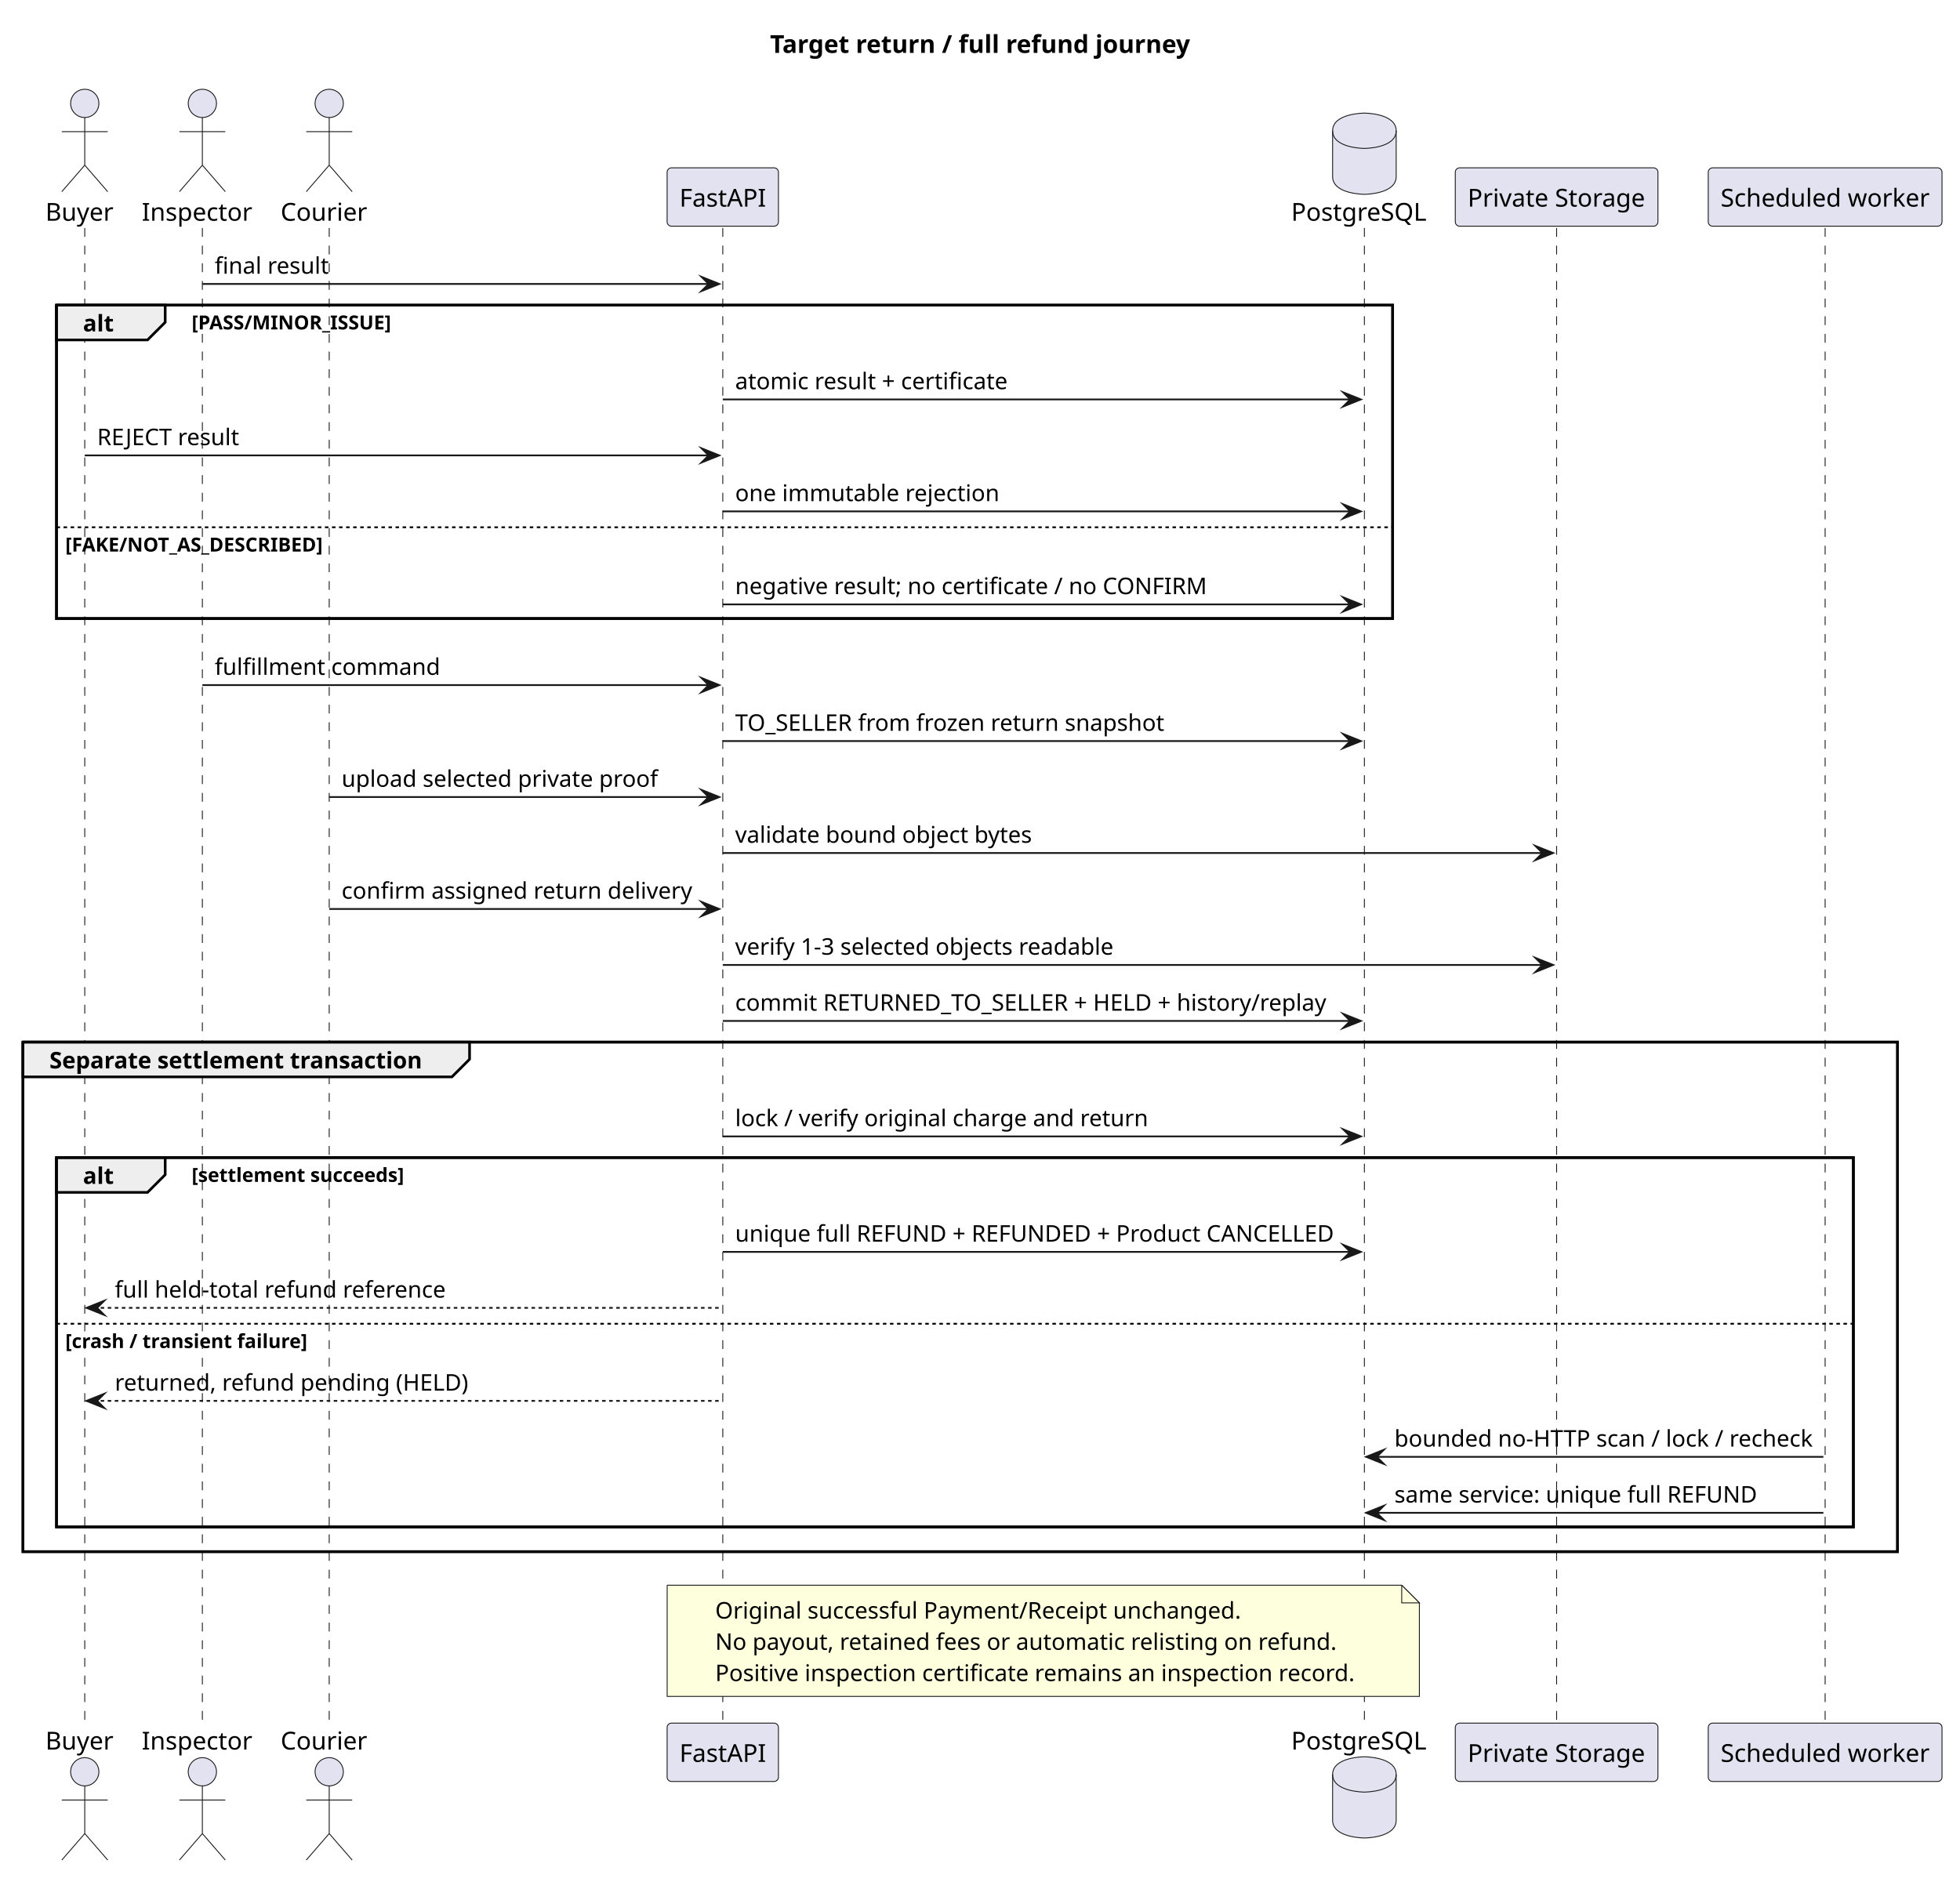
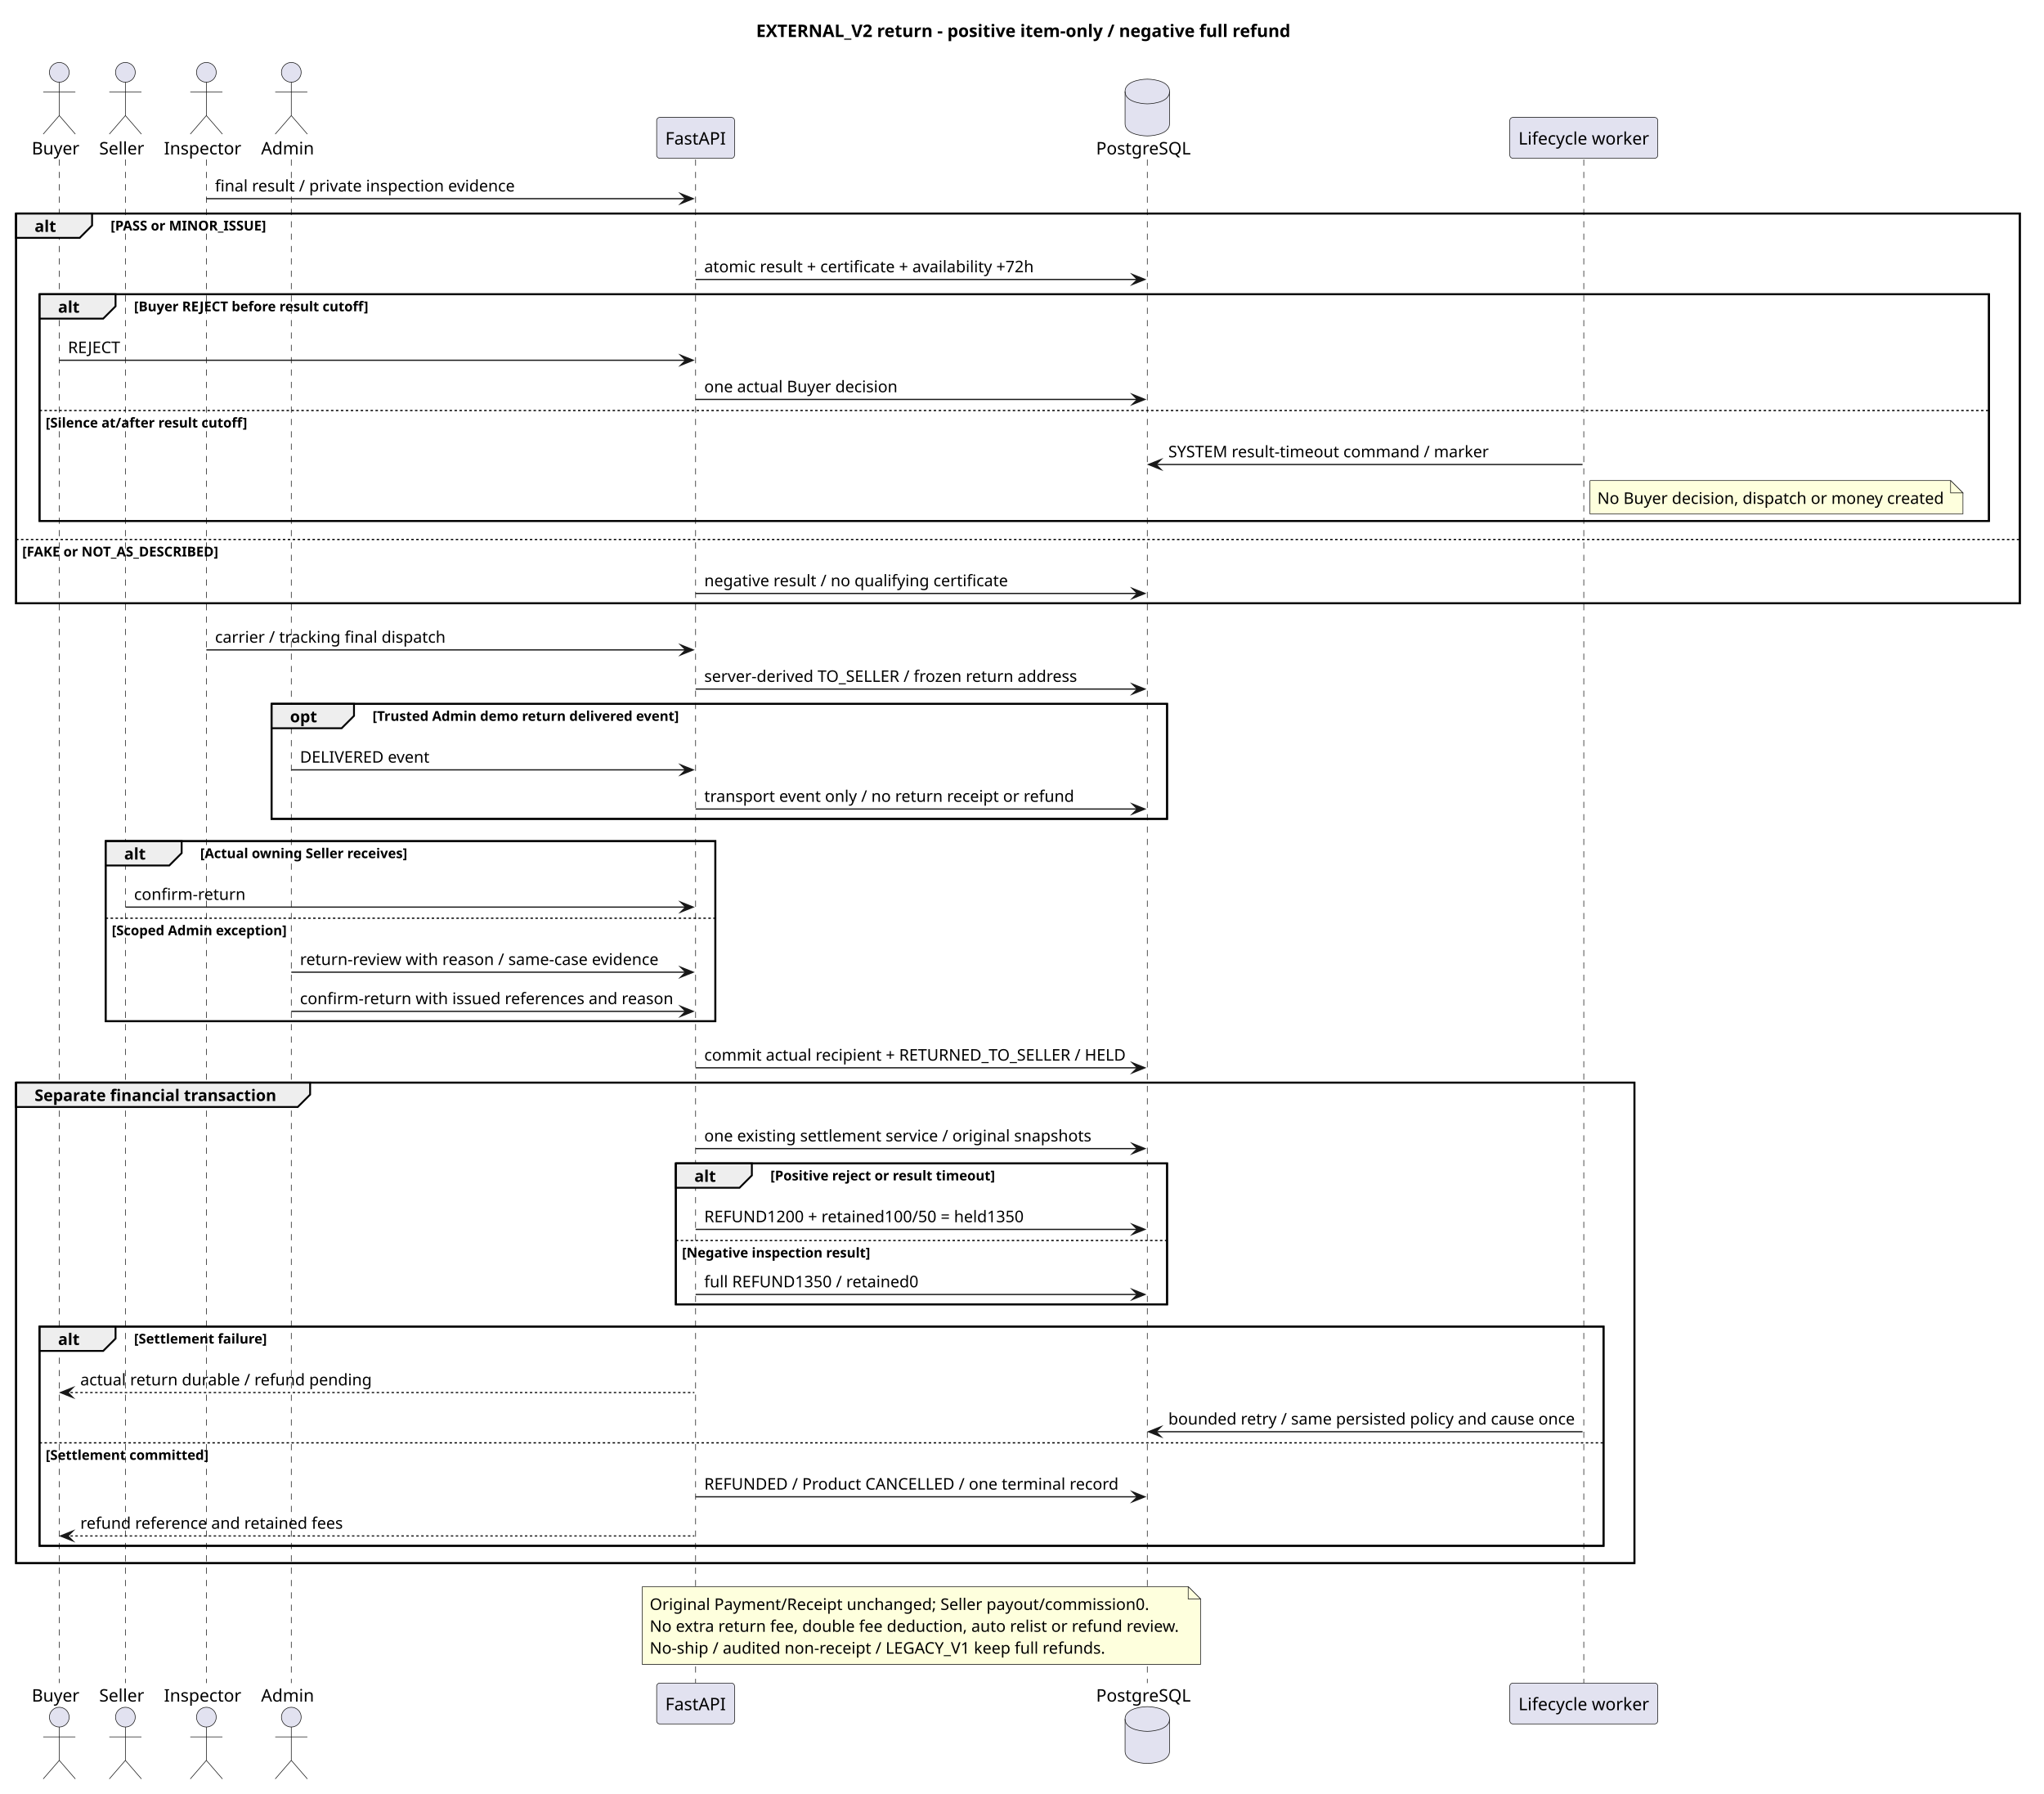
- <svg xmlns="http://www.w3.org/2000/svg" version="1.1" data-diagram-type="SEQUENCE" style="width:1110px;height:1066px;background:#FFFFFF;" width="1110px" height="1066px" viewBox="0 0 1110 1066" zoomAndPan="magnify" preserveAspectRatio="none" contentStyleType="text/css">
+ <svg xmlns="http://www.w3.org/2000/svg" version="1.1" data-diagram-type="SEQUENCE" style="width:1655px;height:1452px;background:#FFFFFF;" width="1655px" height="1452px" viewBox="0 0 1655 1452" zoomAndPan="magnify" preserveAspectRatio="none" contentStyleType="text/css">
  <defs />
  <g font-family="sans-serif" lengthAdjust="spacing">
    <g class="title" data-source-line="1">
-       <text x="436.089" y="29.966" fill="#000" font-size="14" textLength="236.634" font-weight="700">Target return / full refund journey</text>
+       <text x="612.224" y="29.966" fill="#000" font-size="14" textLength="428.979" font-weight="700">EXTERNAL_V2 return - positive item-only / negative full refund</text>
    </g>
-     <rect x="32" y="172.842" width="756.694" height="177.512" fill="none" style="stroke:#000;stroke-width:1.5;" />
-     <rect x="13" y="590.296" width="1061.619" height="288.63" fill="none" style="stroke:#000;stroke-width:1.5;" />
-     <rect x="32" y="655.708" width="1017.619" height="209.218" fill="none" style="stroke:#000;stroke-width:1.5;" />
+     <rect x="13" y="172.842" width="1622.427" height="315.612" fill="none" style="stroke:#000;stroke-width:1.5;" />
+     <rect x="32" y="238.254" width="1578.427" height="183.512" fill="none" style="stroke:#000;stroke-width:1.5;" />
+     <rect x="219.859" y="569.866" width="725.1" height="93.118" fill="none" style="stroke:#000;stroke-width:1.5;" />
+     <rect x="85.527" y="680.984" width="493.688" height="145.806" fill="none" style="stroke:#000;stroke-width:1.5;" />
+     <rect x="13" y="876.496" width="1310.366" height="389.024" fill="none" style="stroke:#000;stroke-width:1.5;" />
+     <rect x="547.215" y="941.908" width="397.744" height="114.1" fill="none" style="stroke:#000;stroke-width:1.5;" />
+     <rect x="32" y="1074.008" width="1266.366" height="177.512" fill="none" style="stroke:#000;stroke-width:1.5;" />
    <g>
-       <rect x="44.5" y="129.136" width="8" height="846.908" fill="#000" fill-opacity="0" />
-       <line x1="48" y1="129.136" x2="48" y2="976.044" style="stroke:#181818;stroke-width:0.5;stroke-dasharray:5,5;" />
+       <rect x="44.5" y="129.136" width="8" height="1233.502" fill="#000" fill-opacity="0" />
+       <line x1="48" y1="129.136" x2="48" y2="1362.638" style="stroke:#181818;stroke-width:0.5;stroke-dasharray:5,5;" />
    </g>
    <g>
-       <rect x="111.103" y="129.136" width="8" height="846.908" fill="#000" fill-opacity="0" />
-       <line x1="114.603" y1="129.136" x2="114.603" y2="976.044" style="stroke:#181818;stroke-width:0.5;stroke-dasharray:5,5;" />
+       <rect x="98.027" y="129.136" width="8" height="1233.502" fill="#000" fill-opacity="0" />
+       <line x1="101.527" y1="129.136" x2="101.527" y2="1362.638" style="stroke:#181818;stroke-width:0.5;stroke-dasharray:5,5;" />
    </g>
    <g>
-       <rect x="182.942" y="129.136" width="8" height="846.908" fill="#000" fill-opacity="0" />
-       <line x1="186.442" y1="129.136" x2="186.442" y2="976.044" style="stroke:#181818;stroke-width:0.5;stroke-dasharray:5,5;" />
+       <rect x="163.587" y="129.136" width="8" height="1233.502" fill="#000" fill-opacity="0" />
+       <line x1="167.087" y1="129.136" x2="167.087" y2="1362.638" style="stroke:#181818;stroke-width:0.5;stroke-dasharray:5,5;" />
    </g>
    <g>
-       <rect x="405.829" y="129.136" width="8" height="846.908" fill="#000" fill-opacity="0" />
-       <line x1="409.329" y1="129.136" x2="409.329" y2="976.044" style="stroke:#181818;stroke-width:0.5;stroke-dasharray:5,5;" />
+       <rect x="232.359" y="129.136" width="8" height="1233.502" fill="#000" fill-opacity="0" />
+       <line x1="235.859" y1="129.136" x2="235.859" y2="1362.638" style="stroke:#181818;stroke-width:0.5;stroke-dasharray:5,5;" />
    </g>
    <g>
-       <rect x="769.194" y="129.136" width="8" height="846.908" fill="#000" fill-opacity="0" />
-       <line x1="772.694" y1="129.136" x2="772.694" y2="976.044" style="stroke:#181818;stroke-width:0.5;stroke-dasharray:5,5;" />
+       <rect x="559.715" y="129.136" width="8" height="1233.502" fill="#000" fill-opacity="0" />
+       <line x1="563.215" y1="129.136" x2="563.215" y2="1362.638" style="stroke:#181818;stroke-width:0.5;stroke-dasharray:5,5;" />
    </g>
    <g>
-       <rect x="878.052" y="129.136" width="8" height="846.908" fill="#000" fill-opacity="0" />
-       <line x1="881.552" y1="129.136" x2="881.552" y2="976.044" style="stroke:#181818;stroke-width:0.5;stroke-dasharray:5,5;" />
+       <rect x="925.459" y="129.136" width="8" height="1233.502" fill="#000" fill-opacity="0" />
+       <line x1="928.959" y1="129.136" x2="928.959" y2="1362.638" style="stroke:#181818;stroke-width:0.5;stroke-dasharray:5,5;" />
    </g>
    <g>
-       <rect x="1030.119" y="129.136" width="8" height="846.908" fill="#000" fill-opacity="0" />
-       <line x1="1033.619" y1="129.136" x2="1033.619" y2="976.044" style="stroke:#181818;stroke-width:0.5;stroke-dasharray:5,5;" />
+       <rect x="1278.866" y="129.136" width="8" height="1233.502" fill="#000" fill-opacity="0" />
+       <line x1="1282.366" y1="129.136" x2="1282.366" y2="1362.638" style="stroke:#181818;stroke-width:0.5;stroke-dasharray:5,5;" />
    </g>
    <text x="25.715" y="125.034" fill="#000" font-size="14" textLength="38.57">Buyer</text>
    <ellipse cx="48" cy="58.568" rx="8" ry="8" fill="#E2E2F0" style="stroke:#181818;stroke-width:0.5;" />
    <path d="M48,66.568 L48,93.568 M35,74.568 L61,74.568 M48,93.568 L35,108.568 M48,93.568 L61,108.568" style="stroke:#181818;stroke-width:0.5;" fill="none" />
-     <text x="80.285" y="125.034" fill="#000" font-size="14" textLength="62.636">Inspector</text>
-     <ellipse cx="114.603" cy="58.568" rx="8" ry="8" fill="#E2E2F0" style="stroke:#181818;stroke-width:0.5;" />
-     <path d="M114.603,66.568 L114.603,93.568 M101.603,74.568 L127.603,74.568 M114.603,93.568 L101.603,108.568 M114.603,93.568 L127.603,108.568" style="stroke:#181818;stroke-width:0.5;" fill="none" />
-     <text x="158.921" y="125.034" fill="#000" font-size="14" textLength="49.042">Courier</text>
-     <ellipse cx="186.442" cy="58.568" rx="8" ry="8" fill="#E2E2F0" style="stroke:#181818;stroke-width:0.5;" />
-     <path d="M186.442,66.568 L186.442,93.568 M173.442,74.568 L199.442,74.568 M186.442,93.568 L173.442,108.568 M186.442,93.568 L199.442,108.568" style="stroke:#181818;stroke-width:0.5;" fill="none" />
-     <rect x="377.808" y="95.068" width="63.042" height="33.068" fill="#E2E2F0" style="stroke:#181818;stroke-width:0.5;" rx="2.5" ry="2.5" />
-     <text x="384.808" y="117.034" fill="#000" font-size="14" textLength="49.042">FastAPI</text>
-     <text x="731.222" y="125.034" fill="#000" font-size="14" textLength="76.944">PostgreSQL</text>
-     <path d="M754.694,74.068 C754.694,64.068 772.694,64.068 772.694,64.068 C772.694,64.068 790.694,64.068 790.694,74.068 L790.694,100.068 C790.694,110.068 772.694,110.068 772.694,110.068 C772.694,110.068 754.694,110.068 754.694,100.068 L754.694,74.068" style="stroke:#181818;stroke-width:0.5;" fill="#E2E2F0" />
-     <path d="M754.694,74.068 C754.694,84.068 772.694,84.068 772.694,84.068 C772.694,84.068 790.694,84.068 790.694,74.068" style="stroke:#181818;stroke-width:0.5;" fill="none" />
-     <rect x="824.166" y="95.068" width="114.772" height="33.068" fill="#E2E2F0" style="stroke:#181818;stroke-width:0.5;" rx="2.5" ry="2.5" />
-     <text x="831.166" y="117.034" fill="#000" font-size="14" textLength="100.772">Private Storage</text>
-     <rect x="967.428" y="95.068" width="132.384" height="33.068" fill="#E2E2F0" style="stroke:#181818;stroke-width:0.5;" rx="2.5" ry="2.5" />
-     <text x="974.428" y="117.034" fill="#000" font-size="14" textLength="118.384">Scheduled worker</text>
-     <text x="25.715" y="991.01" fill="#000" font-size="14" textLength="38.57">Buyer</text>
-     <ellipse cx="48" cy="1003.612" rx="8" ry="8" fill="#E2E2F0" style="stroke:#181818;stroke-width:0.5;" />
-     <path d="M48,1011.612 L48,1038.612 M35,1019.612 L61,1019.612 M48,1038.612 L35,1053.612 M48,1038.612 L61,1053.612" style="stroke:#181818;stroke-width:0.5;" fill="none" />
-     <text x="80.285" y="991.01" fill="#000" font-size="14" textLength="62.636">Inspector</text>
-     <ellipse cx="114.603" cy="1003.612" rx="8" ry="8" fill="#E2E2F0" style="stroke:#181818;stroke-width:0.5;" />
-     <path d="M114.603,1011.612 L114.603,1038.612 M101.603,1019.612 L127.603,1019.612 M114.603,1038.612 L101.603,1053.612 M114.603,1038.612 L127.603,1053.612" style="stroke:#181818;stroke-width:0.5;" fill="none" />
-     <text x="158.921" y="991.01" fill="#000" font-size="14" textLength="49.042">Courier</text>
-     <ellipse cx="186.442" cy="1003.612" rx="8" ry="8" fill="#E2E2F0" style="stroke:#181818;stroke-width:0.5;" />
-     <path d="M186.442,1011.612 L186.442,1038.612 M173.442,1019.612 L199.442,1019.612 M186.442,1038.612 L173.442,1053.612 M186.442,1038.612 L199.442,1053.612" style="stroke:#181818;stroke-width:0.5;" fill="none" />
-     <rect x="377.808" y="976.044" width="63.042" height="33.068" fill="#E2E2F0" style="stroke:#181818;stroke-width:0.5;" rx="2.5" ry="2.5" />
-     <text x="384.808" y="998.01" fill="#000" font-size="14" textLength="49.042">FastAPI</text>
-     <text x="731.222" y="991.01" fill="#000" font-size="14" textLength="76.944">PostgreSQL</text>
-     <path d="M754.694,1005.112 C754.694,995.112 772.694,995.112 772.694,995.112 C772.694,995.112 790.694,995.112 790.694,1005.112 L790.694,1031.112 C790.694,1041.112 772.694,1041.112 772.694,1041.112 C772.694,1041.112 754.694,1041.112 754.694,1031.112 L754.694,1005.112" style="stroke:#181818;stroke-width:0.5;" fill="#E2E2F0" />
-     <path d="M754.694,1005.112 C754.694,1015.112 772.694,1015.112 772.694,1015.112 C772.694,1015.112 790.694,1015.112 790.694,1005.112" style="stroke:#181818;stroke-width:0.5;" fill="none" />
-     <rect x="824.166" y="976.044" width="114.772" height="33.068" fill="#E2E2F0" style="stroke:#181818;stroke-width:0.5;" rx="2.5" ry="2.5" />
-     <text x="831.166" y="998.01" fill="#000" font-size="14" textLength="100.772">Private Storage</text>
-     <rect x="967.428" y="976.044" width="132.384" height="33.068" fill="#E2E2F0" style="stroke:#181818;stroke-width:0.5;" rx="2.5" ry="2.5" />
-     <text x="974.428" y="998.01" fill="#000" font-size="14" textLength="118.384">Scheduled worker</text>
-     <polygon points="397.329,156.842,407.329,160.842,397.329,164.842,401.329,160.842" fill="#181818" style="stroke:#181818;stroke-width:1;stroke-linejoin:miter;stroke-miterlimit:10;" />
-     <line x1="114.603" y1="160.842" x2="403.329" y2="160.842" style="stroke:#181818;stroke-width:1;" />
-     <text x="121.603" y="155.033" fill="#000" font-size="13" textLength="64.896">final result</text>
-     <path d="M32,172.842 L93.559,172.842 L93.559,182.548 L83.559,192.548 L32,192.548 L32,172.842" style="stroke:#000;stroke-width:1.5;" fill="#EEE" />
-     <rect x="32" y="172.842" width="756.694" height="177.512" fill="none" style="stroke:#000;stroke-width:1.5;" />
-     <text x="47" y="187.739" fill="#000" font-size="13" textLength="16.559" font-weight="700">alt</text>
-     <text x="108.559" y="186.601" fill="#000" font-size="11" textLength="115.626" font-weight="700">[PASS/MINOR_ISSUE]</text>
-     <polygon points="760.694,222.254,770.694,226.254,760.694,230.254,764.694,226.254" fill="#181818" style="stroke:#181818;stroke-width:1;stroke-linejoin:miter;stroke-miterlimit:10;" />
-     <line x1="409.329" y1="226.254" x2="766.694" y2="226.254" style="stroke:#181818;stroke-width:1;" />
-     <text x="416.329" y="220.445" fill="#000" font-size="13" textLength="154.557">atomic result + certificate</text>
-     <polygon points="397.329,253.96,407.329,257.96,397.329,261.96,401.329,257.96" fill="#181818" style="stroke:#181818;stroke-width:1;stroke-linejoin:miter;stroke-miterlimit:10;" />
-     <line x1="48" y1="257.96" x2="403.329" y2="257.96" style="stroke:#181818;stroke-width:1;" />
-     <text x="55" y="252.151" fill="#000" font-size="13" textLength="79.924">REJECT result</text>
-     <polygon points="760.694,285.666,770.694,289.666,760.694,293.666,764.694,289.666" fill="#181818" style="stroke:#181818;stroke-width:1;stroke-linejoin:miter;stroke-miterlimit:10;" />
-     <line x1="409.329" y1="289.666" x2="766.694" y2="289.666" style="stroke:#181818;stroke-width:1;" />
-     <text x="416.329" y="283.857" fill="#000" font-size="13" textLength="149.929">one immutable rejection</text>
-     <line x1="32" y1="298.666" x2="788.694" y2="298.666" style="stroke:#000;stroke-width:1;stroke-dasharray:2,2;" />
-     <text x="37" y="312.425" fill="#000" font-size="11" textLength="149.805" font-weight="700">[FAKE/NOT_AS_DESCRIBED]</text>
-     <polygon points="760.694,338.354,770.694,342.354,760.694,346.354,764.694,342.354" fill="#181818" style="stroke:#181818;stroke-width:1;stroke-linejoin:miter;stroke-miterlimit:10;" />
-     <line x1="409.329" y1="342.354" x2="766.694" y2="342.354" style="stroke:#181818;stroke-width:1;" />
-     <text x="416.329" y="336.545" fill="#000" font-size="13" textLength="267.696">negative result; no certificate / no CONFIRM</text>
-     <polygon points="397.329,384.06,407.329,388.06,397.329,392.06,401.329,388.06" fill="#181818" style="stroke:#181818;stroke-width:1;stroke-linejoin:miter;stroke-miterlimit:10;" />
-     <line x1="114.603" y1="388.06" x2="403.329" y2="388.06" style="stroke:#181818;stroke-width:1;" />
-     <text x="121.603" y="382.251" fill="#000" font-size="13" textLength="127.725">fulfillment command</text>
-     <polygon points="760.694,415.766,770.694,419.766,760.694,423.766,764.694,419.766" fill="#181818" style="stroke:#181818;stroke-width:1;stroke-linejoin:miter;stroke-miterlimit:10;" />
-     <line x1="409.329" y1="419.766" x2="766.694" y2="419.766" style="stroke:#181818;stroke-width:1;" />
-     <text x="416.329" y="413.957" fill="#000" font-size="13" textLength="244.218">TO_SELLER from frozen return snapshot</text>
-     <polygon points="397.329,447.472,407.329,451.472,397.329,455.472,401.329,451.472" fill="#181818" style="stroke:#181818;stroke-width:1;stroke-linejoin:miter;stroke-miterlimit:10;" />
-     <line x1="186.442" y1="451.472" x2="403.329" y2="451.472" style="stroke:#181818;stroke-width:1;" />
-     <text x="193.442" y="445.663" fill="#000" font-size="13" textLength="179.387">upload selected private proof</text>
-     <polygon points="869.552,479.178,879.552,483.178,869.552,487.178,873.552,483.178" fill="#181818" style="stroke:#181818;stroke-width:1;stroke-linejoin:miter;stroke-miterlimit:10;" />
-     <line x1="409.329" y1="483.178" x2="875.552" y2="483.178" style="stroke:#181818;stroke-width:1;" />
-     <text x="416.329" y="477.369" fill="#000" font-size="13" textLength="168.337">validate bound object bytes</text>
-     <polygon points="397.329,510.884,407.329,514.884,397.329,518.884,401.329,514.884" fill="#181818" style="stroke:#181818;stroke-width:1;stroke-linejoin:miter;stroke-miterlimit:10;" />
-     <line x1="186.442" y1="514.884" x2="403.329" y2="514.884" style="stroke:#181818;stroke-width:1;" />
-     <text x="193.442" y="509.075" fill="#000" font-size="13" textLength="198.887">confirm assigned return delivery</text>
-     <polygon points="869.552,542.59,879.552,546.59,869.552,550.59,873.552,546.59" fill="#181818" style="stroke:#181818;stroke-width:1;stroke-linejoin:miter;stroke-miterlimit:10;" />
-     <line x1="409.329" y1="546.59" x2="875.552" y2="546.59" style="stroke:#181818;stroke-width:1;" />
-     <text x="416.329" y="540.781" fill="#000" font-size="13" textLength="214.513">verify 1-3 selected objects readable</text>
-     <polygon points="760.694,574.296,770.694,578.296,760.694,582.296,764.694,578.296" fill="#181818" style="stroke:#181818;stroke-width:1;stroke-linejoin:miter;stroke-miterlimit:10;" />
-     <line x1="409.329" y1="578.296" x2="766.694" y2="578.296" style="stroke:#181818;stroke-width:1;" />
-     <text x="416.329" y="572.487" fill="#000" font-size="13" textLength="335.335">commit RETURNED_TO_SELLER + HELD + history/replay</text>
-     <path d="M13,590.296 L265.925,590.296 L265.925,600.002 L255.925,610.002 L13,610.002 L13,590.296" style="stroke:#000;stroke-width:1.5;" fill="#EEE" />
-     <rect x="13" y="590.296" width="1061.619" height="288.63" fill="none" style="stroke:#000;stroke-width:1.5;" />
-     <text x="28" y="605.193" fill="#000" font-size="13" textLength="207.925" font-weight="700">Separate settlement transaction</text>
-     <polygon points="760.694,639.708,770.694,643.708,760.694,647.708,764.694,643.708" fill="#181818" style="stroke:#181818;stroke-width:1;stroke-linejoin:miter;stroke-miterlimit:10;" />
-     <line x1="409.329" y1="643.708" x2="766.694" y2="643.708" style="stroke:#181818;stroke-width:1;" />
-     <text x="416.329" y="637.899" fill="#000" font-size="13" textLength="234.312">lock / verify original charge and return</text>
-     <path d="M32,655.708 L93.559,655.708 L93.559,665.414 L83.559,675.414 L32,675.414 L32,655.708" style="stroke:#000;stroke-width:1.5;" fill="#EEE" />
-     <rect x="32" y="655.708" width="1017.619" height="209.218" fill="none" style="stroke:#000;stroke-width:1.5;" />
-     <text x="47" y="670.605" fill="#000" font-size="13" textLength="16.559" font-weight="700">alt</text>
-     <text x="108.559" y="669.467" fill="#000" font-size="11" textLength="119.756" font-weight="700">[settlement succeeds]</text>
-     <polygon points="760.694,705.12,770.694,709.12,760.694,713.12,764.694,709.12" fill="#181818" style="stroke:#181818;stroke-width:1;stroke-linejoin:miter;stroke-miterlimit:10;" />
-     <line x1="409.329" y1="709.12" x2="766.694" y2="709.12" style="stroke:#181818;stroke-width:1;" />
-     <text x="416.329" y="703.311" fill="#000" font-size="13" textLength="339.365">unique full REFUND + REFUNDED + Product CANCELLED</text>
-     <polygon points="59,736.826,49,740.826,59,744.826,55,740.826" fill="#181818" style="stroke:#181818;stroke-width:1;stroke-linejoin:miter;stroke-miterlimit:10;" />
-     <line x1="53" y1="740.826" x2="408.329" y2="740.826" style="stroke:#181818;stroke-width:1;stroke-dasharray:2,2;" />
-     <text x="65" y="735.017" fill="#000" font-size="13" textLength="188.201">full held-total refund reference</text>
-     <line x1="32" y1="749.826" x2="1049.619" y2="749.826" style="stroke:#000;stroke-width:1;stroke-dasharray:2,2;" />
-     <text x="37" y="763.585" fill="#000" font-size="11" textLength="135.959" font-weight="700">[crash / transient failure]</text>
-     <polygon points="59,789.514,49,793.514,59,797.514,55,793.514" fill="#181818" style="stroke:#181818;stroke-width:1;stroke-linejoin:miter;stroke-miterlimit:10;" />
-     <line x1="53" y1="793.514" x2="408.329" y2="793.514" style="stroke:#181818;stroke-width:1;stroke-dasharray:2,2;" />
-     <text x="65" y="787.705" fill="#000" font-size="13" textLength="200.72">returned, refund pending (HELD)</text>
-     <polygon points="783.694,821.22,773.694,825.22,783.694,829.22,779.694,825.22" fill="#181818" style="stroke:#181818;stroke-width:1;stroke-linejoin:miter;stroke-miterlimit:10;" />
-     <line x1="777.694" y1="825.22" x2="1032.619" y2="825.22" style="stroke:#181818;stroke-width:1;" />
-     <text x="789.694" y="819.411" fill="#000" font-size="13" textLength="236.925">bounded no-HTTP scan / lock / recheck</text>
-     <polygon points="783.694,852.926,773.694,856.926,783.694,860.926,779.694,856.926" fill="#181818" style="stroke:#181818;stroke-width:1;stroke-linejoin:miter;stroke-miterlimit:10;" />
-     <line x1="777.694" y1="856.926" x2="1032.619" y2="856.926" style="stroke:#181818;stroke-width:1;" />
-     <text x="789.694" y="851.117" fill="#000" font-size="13" textLength="205.4">same service: unique full REFUND</text>
-     <path d="M377.832,897.926 L377.832,960.926 L803.832,960.926 L803.832,907.926 L793.832,897.926 L377.832,897.926" style="stroke:#181818;stroke-width:0.5;" fill="#FEFFDD" />
-     <path d="M793.832,897.926 L793.832,907.926 L803.832,907.926 L793.832,897.926" style="stroke:#181818;stroke-width:0.5;" fill="#FEFFDD" />
-     <text x="405.038" y="916.823" fill="#000" font-size="13" textLength="297.778">Original successful Payment/Receipt unchanged.</text>
-     <text x="405.038" y="934.529" fill="#000" font-size="13" textLength="352.729">No payout, retained fees or automatic relisting on refund.</text>
-     <text x="405.038" y="952.235" fill="#000" font-size="13" textLength="362.947">Positive inspection certificate remains an inspection record.</text>
+     <text x="80.285" y="125.034" fill="#000" font-size="14" textLength="36.484">Seller</text>
+     <ellipse cx="101.527" cy="58.568" rx="8" ry="8" fill="#E2E2F0" style="stroke:#181818;stroke-width:0.5;" />
+     <path d="M101.527,66.568 L101.527,93.568 M88.527,74.568 L114.527,74.568 M101.527,93.568 L88.527,108.568 M101.527,93.568 L114.527,108.568" style="stroke:#181818;stroke-width:0.5;" fill="none" />
+     <text x="132.769" y="125.034" fill="#000" font-size="14" textLength="62.636">Inspector</text>
+     <ellipse cx="167.087" cy="58.568" rx="8" ry="8" fill="#E2E2F0" style="stroke:#181818;stroke-width:0.5;" />
+     <path d="M167.087,66.568 L167.087,93.568 M154.087,74.568 L180.087,74.568 M167.087,93.568 L154.087,108.568 M167.087,93.568 L180.087,108.568" style="stroke:#181818;stroke-width:0.5;" fill="none" />
+     <text x="211.405" y="125.034" fill="#000" font-size="14" textLength="42.91">Admin</text>
+     <ellipse cx="235.859" cy="58.568" rx="8" ry="8" fill="#E2E2F0" style="stroke:#181818;stroke-width:0.5;" />
+     <path d="M235.859,66.568 L235.859,93.568 M222.859,74.568 L248.859,74.568 M235.859,93.568 L222.859,108.568 M235.859,93.568 L248.859,108.568" style="stroke:#181818;stroke-width:0.5;" fill="none" />
+     <rect x="531.694" y="95.068" width="63.042" height="33.068" fill="#E2E2F0" style="stroke:#181818;stroke-width:0.5;" rx="2.5" ry="2.5" />
+     <text x="538.694" y="117.034" fill="#000" font-size="14" textLength="49.042">FastAPI</text>
+     <text x="887.487" y="125.034" fill="#000" font-size="14" textLength="76.944">PostgreSQL</text>
+     <path d="M910.959,74.068 C910.959,64.068 928.959,64.068 928.959,64.068 C928.959,64.068 946.959,64.068 946.959,74.068 L946.959,100.068 C946.959,110.068 928.959,110.068 928.959,110.068 C928.959,110.068 910.959,110.068 910.959,100.068 L910.959,74.068" style="stroke:#181818;stroke-width:0.5;" fill="#E2E2F0" />
+     <path d="M910.959,74.068 C910.959,84.068 928.959,84.068 928.959,84.068 C928.959,84.068 946.959,84.068 946.959,74.068" style="stroke:#181818;stroke-width:0.5;" fill="none" />
+     <rect x="1222.468" y="95.068" width="119.798" height="33.068" fill="#E2E2F0" style="stroke:#181818;stroke-width:0.5;" rx="2.5" ry="2.5" />
+     <text x="1229.468" y="117.034" fill="#000" font-size="14" textLength="105.798">Lifecycle worker</text>
+     <text x="25.715" y="1377.604" fill="#000" font-size="14" textLength="38.57">Buyer</text>
+     <ellipse cx="48" cy="1390.206" rx="8" ry="8" fill="#E2E2F0" style="stroke:#181818;stroke-width:0.5;" />
+     <path d="M48,1398.206 L48,1425.206 M35,1406.206 L61,1406.206 M48,1425.206 L35,1440.206 M48,1425.206 L61,1440.206" style="stroke:#181818;stroke-width:0.5;" fill="none" />
+     <text x="80.285" y="1377.604" fill="#000" font-size="14" textLength="36.484">Seller</text>
+     <ellipse cx="101.527" cy="1390.206" rx="8" ry="8" fill="#E2E2F0" style="stroke:#181818;stroke-width:0.5;" />
+     <path d="M101.527,1398.206 L101.527,1425.206 M88.527,1406.206 L114.527,1406.206 M101.527,1425.206 L88.527,1440.206 M101.527,1425.206 L114.527,1440.206" style="stroke:#181818;stroke-width:0.5;" fill="none" />
+     <text x="132.769" y="1377.604" fill="#000" font-size="14" textLength="62.636">Inspector</text>
+     <ellipse cx="167.087" cy="1390.206" rx="8" ry="8" fill="#E2E2F0" style="stroke:#181818;stroke-width:0.5;" />
+     <path d="M167.087,1398.206 L167.087,1425.206 M154.087,1406.206 L180.087,1406.206 M167.087,1425.206 L154.087,1440.206 M167.087,1425.206 L180.087,1440.206" style="stroke:#181818;stroke-width:0.5;" fill="none" />
+     <text x="211.405" y="1377.604" fill="#000" font-size="14" textLength="42.91">Admin</text>
+     <ellipse cx="235.859" cy="1390.206" rx="8" ry="8" fill="#E2E2F0" style="stroke:#181818;stroke-width:0.5;" />
+     <path d="M235.859,1398.206 L235.859,1425.206 M222.859,1406.206 L248.859,1406.206 M235.859,1425.206 L222.859,1440.206 M235.859,1425.206 L248.859,1440.206" style="stroke:#181818;stroke-width:0.5;" fill="none" />
+     <rect x="531.694" y="1362.638" width="63.042" height="33.068" fill="#E2E2F0" style="stroke:#181818;stroke-width:0.5;" rx="2.5" ry="2.5" />
+     <text x="538.694" y="1384.604" fill="#000" font-size="14" textLength="49.042">FastAPI</text>
+     <text x="887.487" y="1377.604" fill="#000" font-size="14" textLength="76.944">PostgreSQL</text>
+     <path d="M910.959,1391.706 C910.959,1381.706 928.959,1381.706 928.959,1381.706 C928.959,1381.706 946.959,1381.706 946.959,1391.706 L946.959,1417.706 C946.959,1427.706 928.959,1427.706 928.959,1427.706 C928.959,1427.706 910.959,1427.706 910.959,1417.706 L910.959,1391.706" style="stroke:#181818;stroke-width:0.5;" fill="#E2E2F0" />
+     <path d="M910.959,1391.706 C910.959,1401.706 928.959,1401.706 928.959,1401.706 C928.959,1401.706 946.959,1401.706 946.959,1391.706" style="stroke:#181818;stroke-width:0.5;" fill="none" />
+     <rect x="1222.468" y="1362.638" width="119.798" height="33.068" fill="#E2E2F0" style="stroke:#181818;stroke-width:0.5;" rx="2.5" ry="2.5" />
+     <text x="1229.468" y="1384.604" fill="#000" font-size="14" textLength="105.798">Lifecycle worker</text>
+     <polygon points="551.215,156.842,561.215,160.842,551.215,164.842,555.215,160.842" fill="#181818" style="stroke:#181818;stroke-width:1;stroke-linejoin:miter;stroke-miterlimit:10;" />
+     <line x1="167.087" y1="160.842" x2="557.215" y2="160.842" style="stroke:#181818;stroke-width:1;" />
+     <text x="174.087" y="155.033" fill="#000" font-size="13" textLength="243.243">final result / private inspection evidence</text>
+     <path d="M13,172.842 L74.559,172.842 L74.559,182.548 L64.559,192.548 L13,192.548 L13,172.842" style="stroke:#000;stroke-width:1.5;" fill="#EEE" />
+     <rect x="13" y="172.842" width="1622.427" height="315.612" fill="none" style="stroke:#000;stroke-width:1.5;" />
+     <text x="28" y="187.739" fill="#000" font-size="13" textLength="16.559" font-weight="700">alt</text>
+     <text x="89.559" y="186.601" fill="#000" font-size="11" textLength="128.795" font-weight="700">[PASS or MINOR_ISSUE]</text>
+     <polygon points="916.959,222.254,926.959,226.254,916.959,230.254,920.959,226.254" fill="#181818" style="stroke:#181818;stroke-width:1;stroke-linejoin:miter;stroke-miterlimit:10;" />
+     <line x1="563.215" y1="226.254" x2="922.959" y2="226.254" style="stroke:#181818;stroke-width:1;" />
+     <text x="570.215" y="220.445" fill="#000" font-size="13" textLength="267.046">atomic result + certificate + availability +72h</text>
+     <path d="M32,238.254 L93.559,238.254 L93.559,247.96 L83.559,257.96 L32,257.96 L32,238.254" style="stroke:#000;stroke-width:1.5;" fill="#EEE" />
+     <rect x="32" y="238.254" width="1578.427" height="183.512" fill="none" style="stroke:#000;stroke-width:1.5;" />
+     <text x="47" y="253.151" fill="#000" font-size="13" textLength="16.559" font-weight="700">alt</text>
+     <text x="108.559" y="252.013" fill="#000" font-size="11" textLength="188.833" font-weight="700">[Buyer REJECT before result cutoff]</text>
+     <polygon points="551.215,287.666,561.215,291.666,551.215,295.666,555.215,291.666" fill="#181818" style="stroke:#181818;stroke-width:1;stroke-linejoin:miter;stroke-miterlimit:10;" />
+     <line x1="48" y1="291.666" x2="557.215" y2="291.666" style="stroke:#181818;stroke-width:1;" />
+     <text x="55" y="285.857" fill="#000" font-size="13" textLength="41.535">REJECT</text>
+     <polygon points="916.959,319.372,926.959,323.372,916.959,327.372,920.959,323.372" fill="#181818" style="stroke:#181818;stroke-width:1;stroke-linejoin:miter;stroke-miterlimit:10;" />
+     <line x1="563.215" y1="323.372" x2="922.959" y2="323.372" style="stroke:#181818;stroke-width:1;" />
+     <text x="570.215" y="317.563" fill="#000" font-size="13" textLength="156.494">one actual Buyer decision</text>
+     <line x1="32" y1="332.372" x2="1610.427" y2="332.372" style="stroke:#000;stroke-width:1;stroke-dasharray:2,2;" />
+     <text x="37" y="346.131" fill="#000" font-size="11" textLength="160.789" font-weight="700">[Silence at/after result cutoff]</text>
+     <polygon points="939.959,372.06,929.959,376.06,939.959,380.06,935.959,376.06" fill="#181818" style="stroke:#181818;stroke-width:1;stroke-linejoin:miter;stroke-miterlimit:10;" />
+     <line x1="933.959" y1="376.06" x2="1281.366" y2="376.06" style="stroke:#181818;stroke-width:1;" />
+     <text x="945.959" y="370.251" fill="#000" font-size="13" textLength="259.753">SYSTEM result-timeout command / marker</text>
+     <path d="M1287.366,389.06 L1287.366,416.06 L1589.366,416.06 L1589.366,399.06 L1579.366,389.06 L1287.366,389.06" style="stroke:#181818;stroke-width:0.5;" fill="#FEFFDD" />
+     <path d="M1579.366,389.06 L1579.366,399.06 L1589.366,399.06 L1579.366,389.06" style="stroke:#181818;stroke-width:0.5;" fill="#FEFFDD" />
+     <text x="1293.366" y="407.957" fill="#000" font-size="13" textLength="281.06">No Buyer decision, dispatch or money created</text>
+     <line x1="13" y1="436.766" x2="1635.427" y2="436.766" style="stroke:#000;stroke-width:1;stroke-dasharray:2,2;" />
+     <text x="18" y="450.525" fill="#000" font-size="11" textLength="162.975" font-weight="700">[FAKE or NOT_AS_DESCRIBED]</text>
+     <polygon points="916.959,476.454,926.959,480.454,916.959,484.454,920.959,480.454" fill="#181818" style="stroke:#181818;stroke-width:1;stroke-linejoin:miter;stroke-miterlimit:10;" />
+     <line x1="563.215" y1="480.454" x2="922.959" y2="480.454" style="stroke:#181818;stroke-width:1;" />
+     <text x="570.215" y="474.645" fill="#000" font-size="13" textLength="246.168">negative result / no qualifying certificate</text>
+     <polygon points="551.215,522.16,561.215,526.16,551.215,530.16,555.215,526.16" fill="#181818" style="stroke:#181818;stroke-width:1;stroke-linejoin:miter;stroke-miterlimit:10;" />
+     <line x1="167.087" y1="526.16" x2="557.215" y2="526.16" style="stroke:#181818;stroke-width:1;" />
+     <text x="174.087" y="520.351" fill="#000" font-size="13" textLength="186.94">carrier / tracking final dispatch</text>
+     <polygon points="916.959,553.866,926.959,557.866,916.959,561.866,920.959,557.866" fill="#181818" style="stroke:#181818;stroke-width:1;stroke-linejoin:miter;stroke-miterlimit:10;" />
+     <line x1="563.215" y1="557.866" x2="922.959" y2="557.866" style="stroke:#181818;stroke-width:1;" />
+     <text x="570.215" y="552.057" fill="#000" font-size="13" textLength="303.043">server-derived TO_SELLER / frozen return address</text>
+     <path d="M219.859,569.866 L286.631,569.866 L286.631,579.572 L276.631,589.572 L219.859,589.572 L219.859,569.866" style="stroke:#000;stroke-width:1.5;" fill="#EEE" />
+     <rect x="219.859" y="569.866" width="725.1" height="93.118" fill="none" style="stroke:#000;stroke-width:1.5;" />
+     <text x="234.859" y="584.763" fill="#000" font-size="13" textLength="21.772" font-weight="700">opt</text>
+     <text x="301.631" y="583.625" fill="#000" font-size="11" textLength="247.46" font-weight="700">[Trusted Admin demo return delivered event]</text>
+     <polygon points="551.215,619.278,561.215,623.278,551.215,627.278,555.215,623.278" fill="#181818" style="stroke:#181818;stroke-width:1;stroke-linejoin:miter;stroke-miterlimit:10;" />
+     <line x1="235.859" y1="623.278" x2="557.215" y2="623.278" style="stroke:#181818;stroke-width:1;" />
+     <text x="242.859" y="617.469" fill="#000" font-size="13" textLength="105.144">DELIVERED event</text>
+     <polygon points="916.959,650.984,926.959,654.984,916.959,658.984,920.959,654.984" fill="#181818" style="stroke:#181818;stroke-width:1;stroke-linejoin:miter;stroke-miterlimit:10;" />
+     <line x1="563.215" y1="654.984" x2="922.959" y2="654.984" style="stroke:#181818;stroke-width:1;" />
+     <text x="570.215" y="649.175" fill="#000" font-size="13" textLength="300.807">transport event only / no return receipt or refund</text>
+     <path d="M85.527,680.984 L147.086,680.984 L147.086,690.69 L137.086,700.69 L85.527,700.69 L85.527,680.984" style="stroke:#000;stroke-width:1.5;" fill="#EEE" />
+     <rect x="85.527" y="680.984" width="493.688" height="145.806" fill="none" style="stroke:#000;stroke-width:1.5;" />
+     <text x="100.527" y="695.881" fill="#000" font-size="13" textLength="16.559" font-weight="700">alt</text>
+     <text x="162.086" y="694.743" fill="#000" font-size="11" textLength="166.825" font-weight="700">[Actual owning Seller receives]</text>
+     <polygon points="551.215,730.396,561.215,734.396,551.215,738.396,555.215,734.396" fill="#181818" style="stroke:#181818;stroke-width:1;stroke-linejoin:miter;stroke-miterlimit:10;" />
+     <line x1="101.527" y1="734.396" x2="557.215" y2="734.396" style="stroke:#181818;stroke-width:1;" />
+     <text x="108.527" y="728.587" fill="#000" font-size="13" textLength="90.506">confirm-return</text>
+     <line x1="85.527" y1="743.396" x2="579.215" y2="743.396" style="stroke:#000;stroke-width:1;stroke-dasharray:2,2;" />
+     <text x="90.527" y="757.155" fill="#000" font-size="11" textLength="142.477" font-weight="700">[Scoped Admin exception]</text>
+     <polygon points="551.215,783.084,561.215,787.084,551.215,791.084,555.215,787.084" fill="#181818" style="stroke:#181818;stroke-width:1;stroke-linejoin:miter;stroke-miterlimit:10;" />
+     <line x1="235.859" y1="787.084" x2="557.215" y2="787.084" style="stroke:#181818;stroke-width:1;" />
+     <text x="242.859" y="781.275" fill="#000" font-size="13" textLength="291.889">return-review with reason / same-case evidence</text>
+     <polygon points="551.215,814.79,561.215,818.79,551.215,822.79,555.215,818.79" fill="#181818" style="stroke:#181818;stroke-width:1;stroke-linejoin:miter;stroke-miterlimit:10;" />
+     <line x1="235.859" y1="818.79" x2="557.215" y2="818.79" style="stroke:#181818;stroke-width:1;" />
+     <text x="242.859" y="812.981" fill="#000" font-size="13" textLength="303.355">confirm-return with issued references and reason</text>
+     <polygon points="916.959,860.496,926.959,864.496,916.959,868.496,920.959,864.496" fill="#181818" style="stroke:#181818;stroke-width:1;stroke-linejoin:miter;stroke-miterlimit:10;" />
+     <line x1="563.215" y1="864.496" x2="922.959" y2="864.496" style="stroke:#181818;stroke-width:1;" />
+     <text x="570.215" y="858.687" fill="#000" font-size="13" textLength="341.744">commit actual recipient + RETURNED_TO_SELLER / HELD</text>
+     <path d="M13,876.496 L251.102,876.496 L251.102,886.202 L241.102,896.202 L13,896.202 L13,876.496" style="stroke:#000;stroke-width:1.5;" fill="#EEE" />
+     <rect x="13" y="876.496" width="1310.366" height="389.024" fill="none" style="stroke:#000;stroke-width:1.5;" />
+     <text x="28" y="891.393" fill="#000" font-size="13" textLength="193.102" font-weight="700">Separate financial transaction</text>
+     <polygon points="916.959,925.908,926.959,929.908,916.959,933.908,920.959,929.908" fill="#181818" style="stroke:#181818;stroke-width:1;stroke-linejoin:miter;stroke-miterlimit:10;" />
+     <line x1="563.215" y1="929.908" x2="922.959" y2="929.908" style="stroke:#181818;stroke-width:1;" />
+     <text x="570.215" y="924.099" fill="#000" font-size="13" textLength="313.729">one existing settlement service / original snapshots</text>
+     <path d="M547.215,941.908 L608.773,941.908 L608.773,951.614 L598.773,961.614 L547.215,961.614 L547.215,941.908" style="stroke:#000;stroke-width:1.5;" fill="#EEE" />
+     <rect x="547.215" y="941.908" width="397.744" height="114.1" fill="none" style="stroke:#000;stroke-width:1.5;" />
+     <text x="562.215" y="956.805" fill="#000" font-size="13" textLength="16.559" font-weight="700">alt</text>
+     <text x="623.773" y="955.667" fill="#000" font-size="11" textLength="179.934" font-weight="700">[Positive reject or result timeout]</text>
+     <polygon points="916.959,991.32,926.959,995.32,916.959,999.32,920.959,995.32" fill="#181818" style="stroke:#181818;stroke-width:1;stroke-linejoin:miter;stroke-miterlimit:10;" />
+     <line x1="563.215" y1="995.32" x2="922.959" y2="995.32" style="stroke:#181818;stroke-width:1;" />
+     <text x="570.215" y="989.511" fill="#000" font-size="13" textLength="258.947">REFUND1200 + retained100/50 = held1350</text>
+     <line x1="547.215" y1="1004.32" x2="944.959" y2="1004.32" style="stroke:#000;stroke-width:1;stroke-dasharray:2,2;" />
+     <text x="552.215" y="1018.079" fill="#000" font-size="11" textLength="151.034" font-weight="700">[Negative inspection result]</text>
+     <polygon points="916.959,1044.008,926.959,1048.008,916.959,1052.008,920.959,1048.008" fill="#181818" style="stroke:#181818;stroke-width:1;stroke-linejoin:miter;stroke-miterlimit:10;" />
+     <line x1="563.215" y1="1048.008" x2="922.959" y2="1048.008" style="stroke:#181818;stroke-width:1;" />
+     <text x="570.215" y="1042.199" fill="#000" font-size="13" textLength="173.706">full REFUND1350 / retained0</text>
+     <path d="M32,1074.008 L93.559,1074.008 L93.559,1083.714 L83.559,1093.714 L32,1093.714 L32,1074.008" style="stroke:#000;stroke-width:1.5;" fill="#EEE" />
+     <rect x="32" y="1074.008" width="1266.366" height="177.512" fill="none" style="stroke:#000;stroke-width:1.5;" />
+     <text x="47" y="1088.905" fill="#000" font-size="13" textLength="16.559" font-weight="700">alt</text>
+     <text x="108.559" y="1087.767" fill="#000" font-size="11" textLength="106.29" font-weight="700">[Settlement failure]</text>
+     <polygon points="59,1123.42,49,1127.42,59,1131.42,55,1127.42" fill="#181818" style="stroke:#181818;stroke-width:1;stroke-linejoin:miter;stroke-miterlimit:10;" />
+     <line x1="53" y1="1127.42" x2="562.215" y2="1127.42" style="stroke:#181818;stroke-width:1;stroke-dasharray:2,2;" />
+     <text x="65" y="1121.611" fill="#000" font-size="13" textLength="236.821">actual return durable / refund pending</text>
+     <polygon points="939.959,1155.126,929.959,1159.126,939.959,1163.126,935.959,1159.126" fill="#181818" style="stroke:#181818;stroke-width:1;stroke-linejoin:miter;stroke-miterlimit:10;" />
+     <line x1="933.959" y1="1159.126" x2="1281.366" y2="1159.126" style="stroke:#181818;stroke-width:1;" />
+     <text x="945.959" y="1153.317" fill="#000" font-size="13" textLength="329.407">bounded retry / same persisted policy and cause once</text>
+     <line x1="32" y1="1168.126" x2="1298.366" y2="1168.126" style="stroke:#000;stroke-width:1;stroke-dasharray:2,2;" />
+     <text x="37" y="1181.885" fill="#000" font-size="11" textLength="130.055" font-weight="700">[Settlement committed]</text>
+     <polygon points="916.959,1207.814,926.959,1211.814,916.959,1215.814,920.959,1211.814" fill="#181818" style="stroke:#181818;stroke-width:1;stroke-linejoin:miter;stroke-miterlimit:10;" />
+     <line x1="563.215" y1="1211.814" x2="922.959" y2="1211.814" style="stroke:#181818;stroke-width:1;" />
+     <text x="570.215" y="1206.005" fill="#000" font-size="13" textLength="336.219">REFUNDED / Product CANCELLED / one terminal record</text>
+     <polygon points="59,1239.52,49,1243.52,59,1247.52,55,1243.52" fill="#181818" style="stroke:#181818;stroke-width:1;stroke-linejoin:miter;stroke-miterlimit:10;" />
+     <line x1="53" y1="1243.52" x2="562.215" y2="1243.52" style="stroke:#181818;stroke-width:1;stroke-dasharray:2,2;" />
+     <text x="65" y="1237.711" fill="#000" font-size="13" textLength="213.655">refund reference and retained fees</text>
+     <path d="M520.06,1284.52 L520.06,1347.52 L972.06,1347.52 L972.06,1294.52 L962.06,1284.52 L520.06,1284.52" style="stroke:#181818;stroke-width:0.5;" fill="#FEFFDD" />
+     <path d="M962.06,1284.52 L962.06,1294.52 L972.06,1294.52 L962.06,1284.52" style="stroke:#181818;stroke-width:0.5;" fill="#FEFFDD" />
+     <text x="526.06" y="1303.417" fill="#000" font-size="13" textLength="404.391">Original Payment/Receipt unchanged; Seller payout/commission0.</text>
+     <text x="526.06" y="1321.123" fill="#000" font-size="13" textLength="431.054">No extra return fee, double fee deduction, auto relist or refund review.</text>
+     <text x="526.06" y="1338.829" fill="#000" font-size="13" textLength="369.538">No-ship / audited non-receipt / LEGACY_V1 keep full refunds.</text>
  </g>
</svg>
